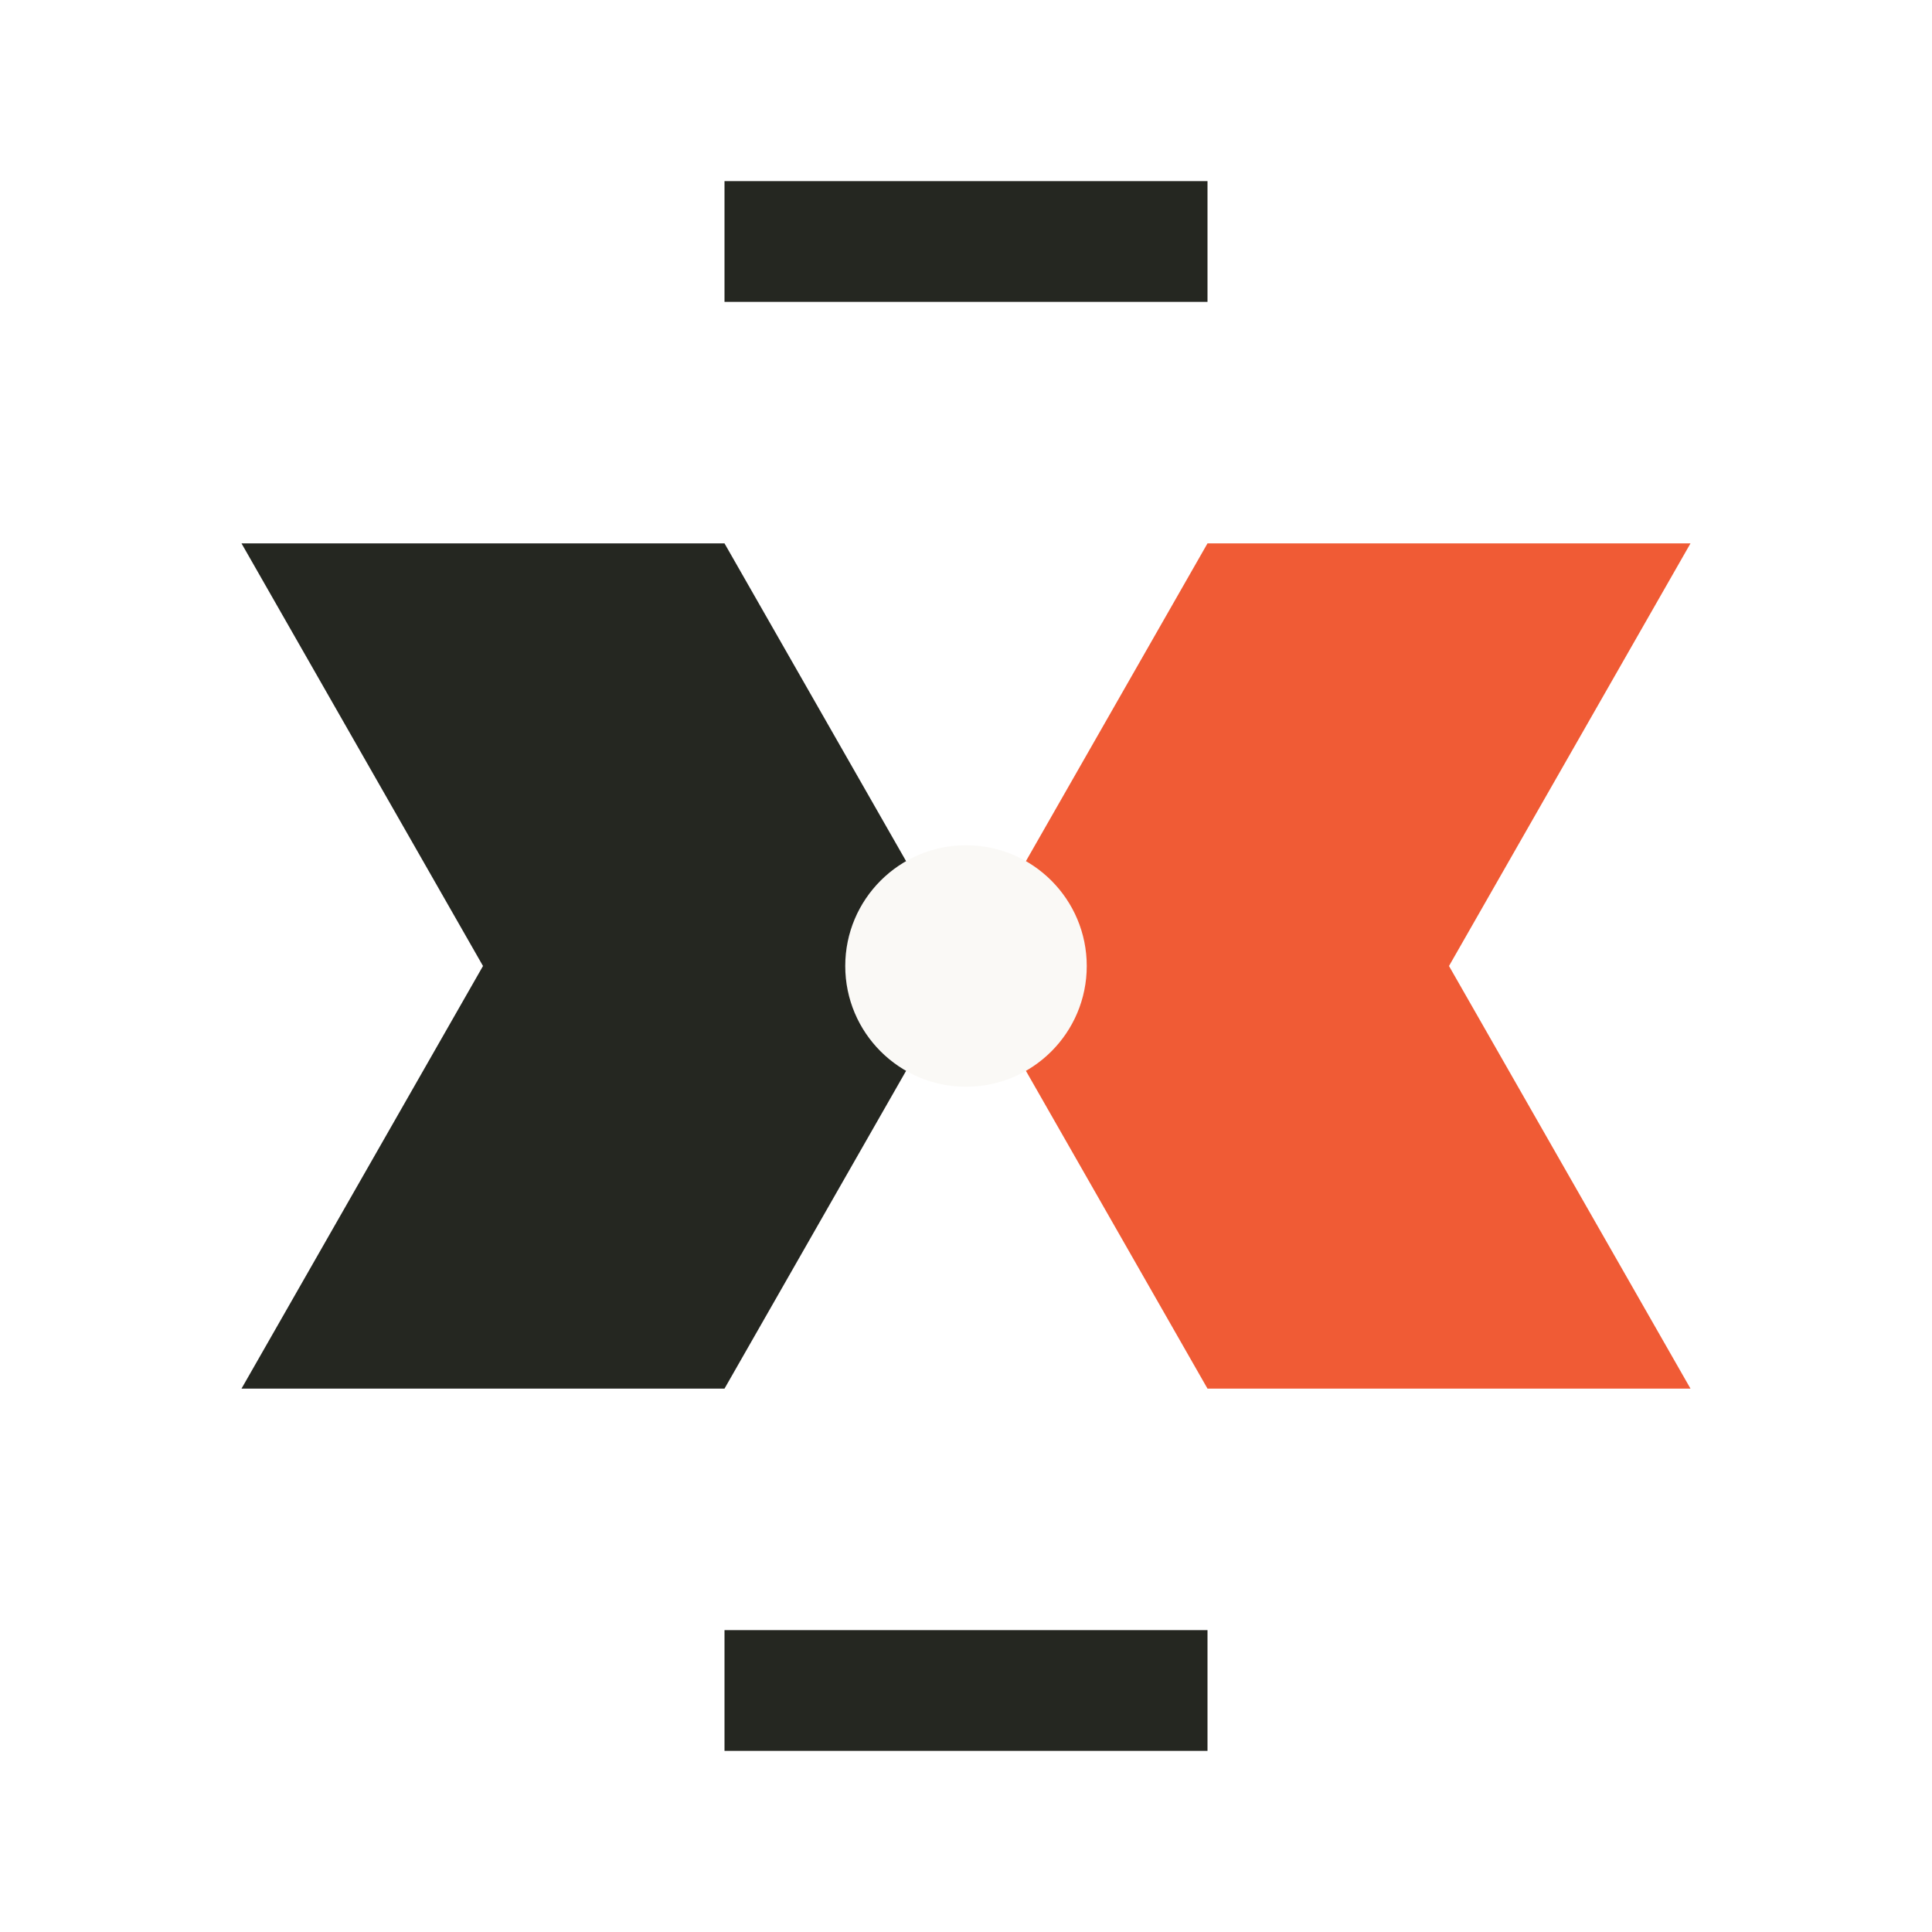
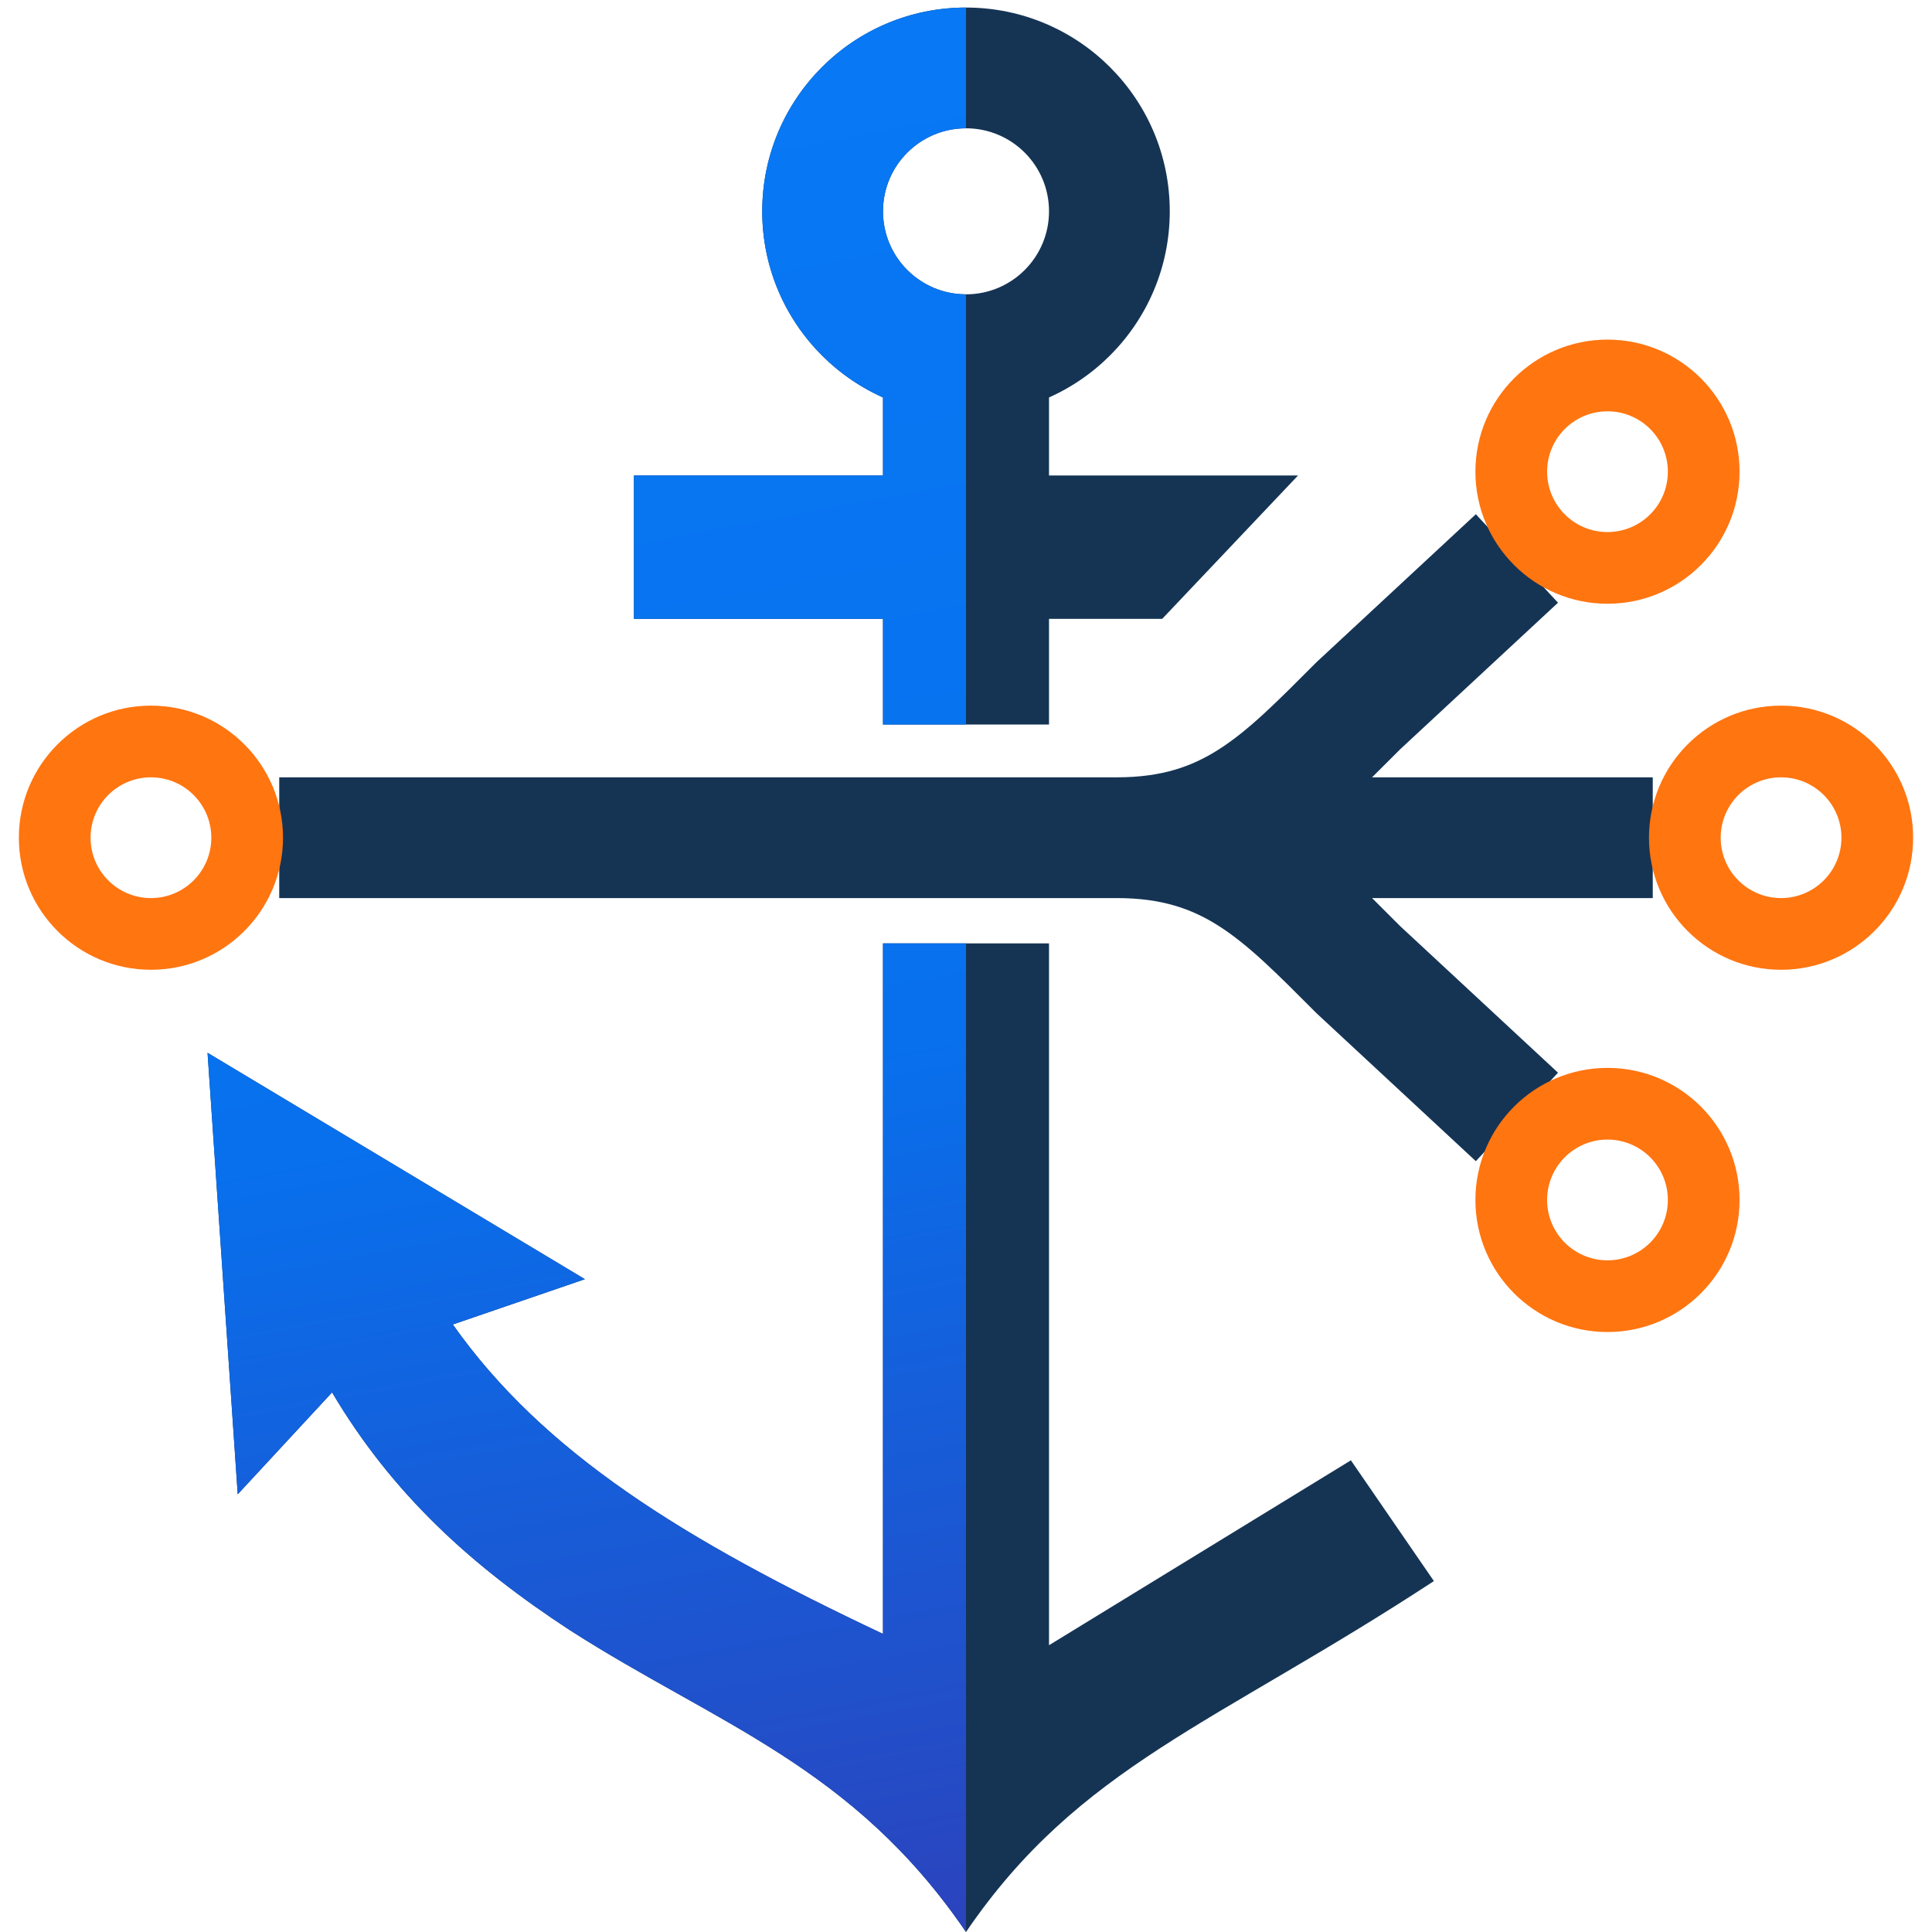
- <svg xmlns="http://www.w3.org/2000/svg" viewBox="0 0 64 64" fill="none" color="#252721">
-   <path d="M8 18h16l8 14-8 14H8l8-14z" fill="currentColor" />
-   <path d="M56 18H40l-8 14 8 14h16l-8-14z" fill="#f05b35" />
-   <path d="M24 8h16M24 56h16" stroke="currentColor" stroke-width="4" />
-   <circle cx="32" cy="32" r="4" fill="#faf9f6" />
+ <svg xmlns="http://www.w3.org/2000/svg" viewBox="0 0 512 512" fill="none">
+   <defs>
+     <linearGradient id="anchor-blue" x1="160" y1="0" x2="256" y2="512" gradientUnits="userSpaceOnUse">
+       <stop stop-color="#0879f5" />
+       <stop offset=".55" stop-color="#0870ed" />
+       <stop offset="1" stop-color="#2b43bd" />
+     </linearGradient>
+     <clipPath id="anchor-left">
+       <path d="M0 0h256v512H0z" />
+     </clipPath>
+   </defs>
+   <g fill="#153454" fill-rule="evenodd">
+     <path d="M310 56a54 54 0 1 1-108 0 54 54 0 0 1 108 0ZM278 56a22 22 0 1 0-44 0 22 22 0 0 0 44 0Z" />
+     <path d="M234 102h44v24h66l-36 38h-30v28h-44v-28h-66v-38h66Z" />
+     <path d="M234 250h44v186l80-49 22 32c-58 38-94 49-124 93-30-44-66-55-105-80-26-17-47-36-63-63l-25 27-8-117 100 60-35 12c24 34 61 57 114 82Z" />
+   </g>
+   <g fill="url(#anchor-blue)" fill-rule="evenodd" clip-path="url(#anchor-left)">
+     <path d="M310 56a54 54 0 1 1-108 0 54 54 0 0 1 108 0ZM278 56a22 22 0 1 0-44 0 22 22 0 0 0 44 0Z" />
+     <path d="M234 102h44v24h66l-36 38h-30v28h-44v-28h-66v-38h66Z" />
+     <path d="M234 250h44v186l80-49 22 32c-58 38-94 49-124 93-30-44-66-55-105-80-26-17-47-36-63-63l-25 27-8-117 100 60-35 12c24 34 61 57 114 82Z" />
+   </g>
+   <path d="M74 222h364M296 222c30 0 44-15 64-35l42-39M296 222c30 0 44 15 64 35l42 39" stroke="#153454" stroke-width="32" stroke-linejoin="round" />
+   <path fill="#ff7510" fill-rule="evenodd" d="M75 222a35 35 0 1 1-70 0 35 35 0 0 1 70 0ZM56 222a16 16 0 1 0-32 0 16 16 0 0 0 32 0Z" />
+   <path fill="#ff7510" fill-rule="evenodd" d="M461 125a35 35 0 1 1-70 0 35 35 0 0 1 70 0ZM442 125a16 16 0 1 0-32 0 16 16 0 0 0 32 0Z" />
+   <path fill="#ff7510" fill-rule="evenodd" d="M507 222a35 35 0 1 1-70 0 35 35 0 0 1 70 0ZM488 222a16 16 0 1 0-32 0 16 16 0 0 0 32 0Z" />
+   <path fill="#ff7510" fill-rule="evenodd" d="M461 318a35 35 0 1 1-70 0 35 35 0 0 1 70 0ZM442 318a16 16 0 1 0-32 0 16 16 0 0 0 32 0Z" />
</svg>
